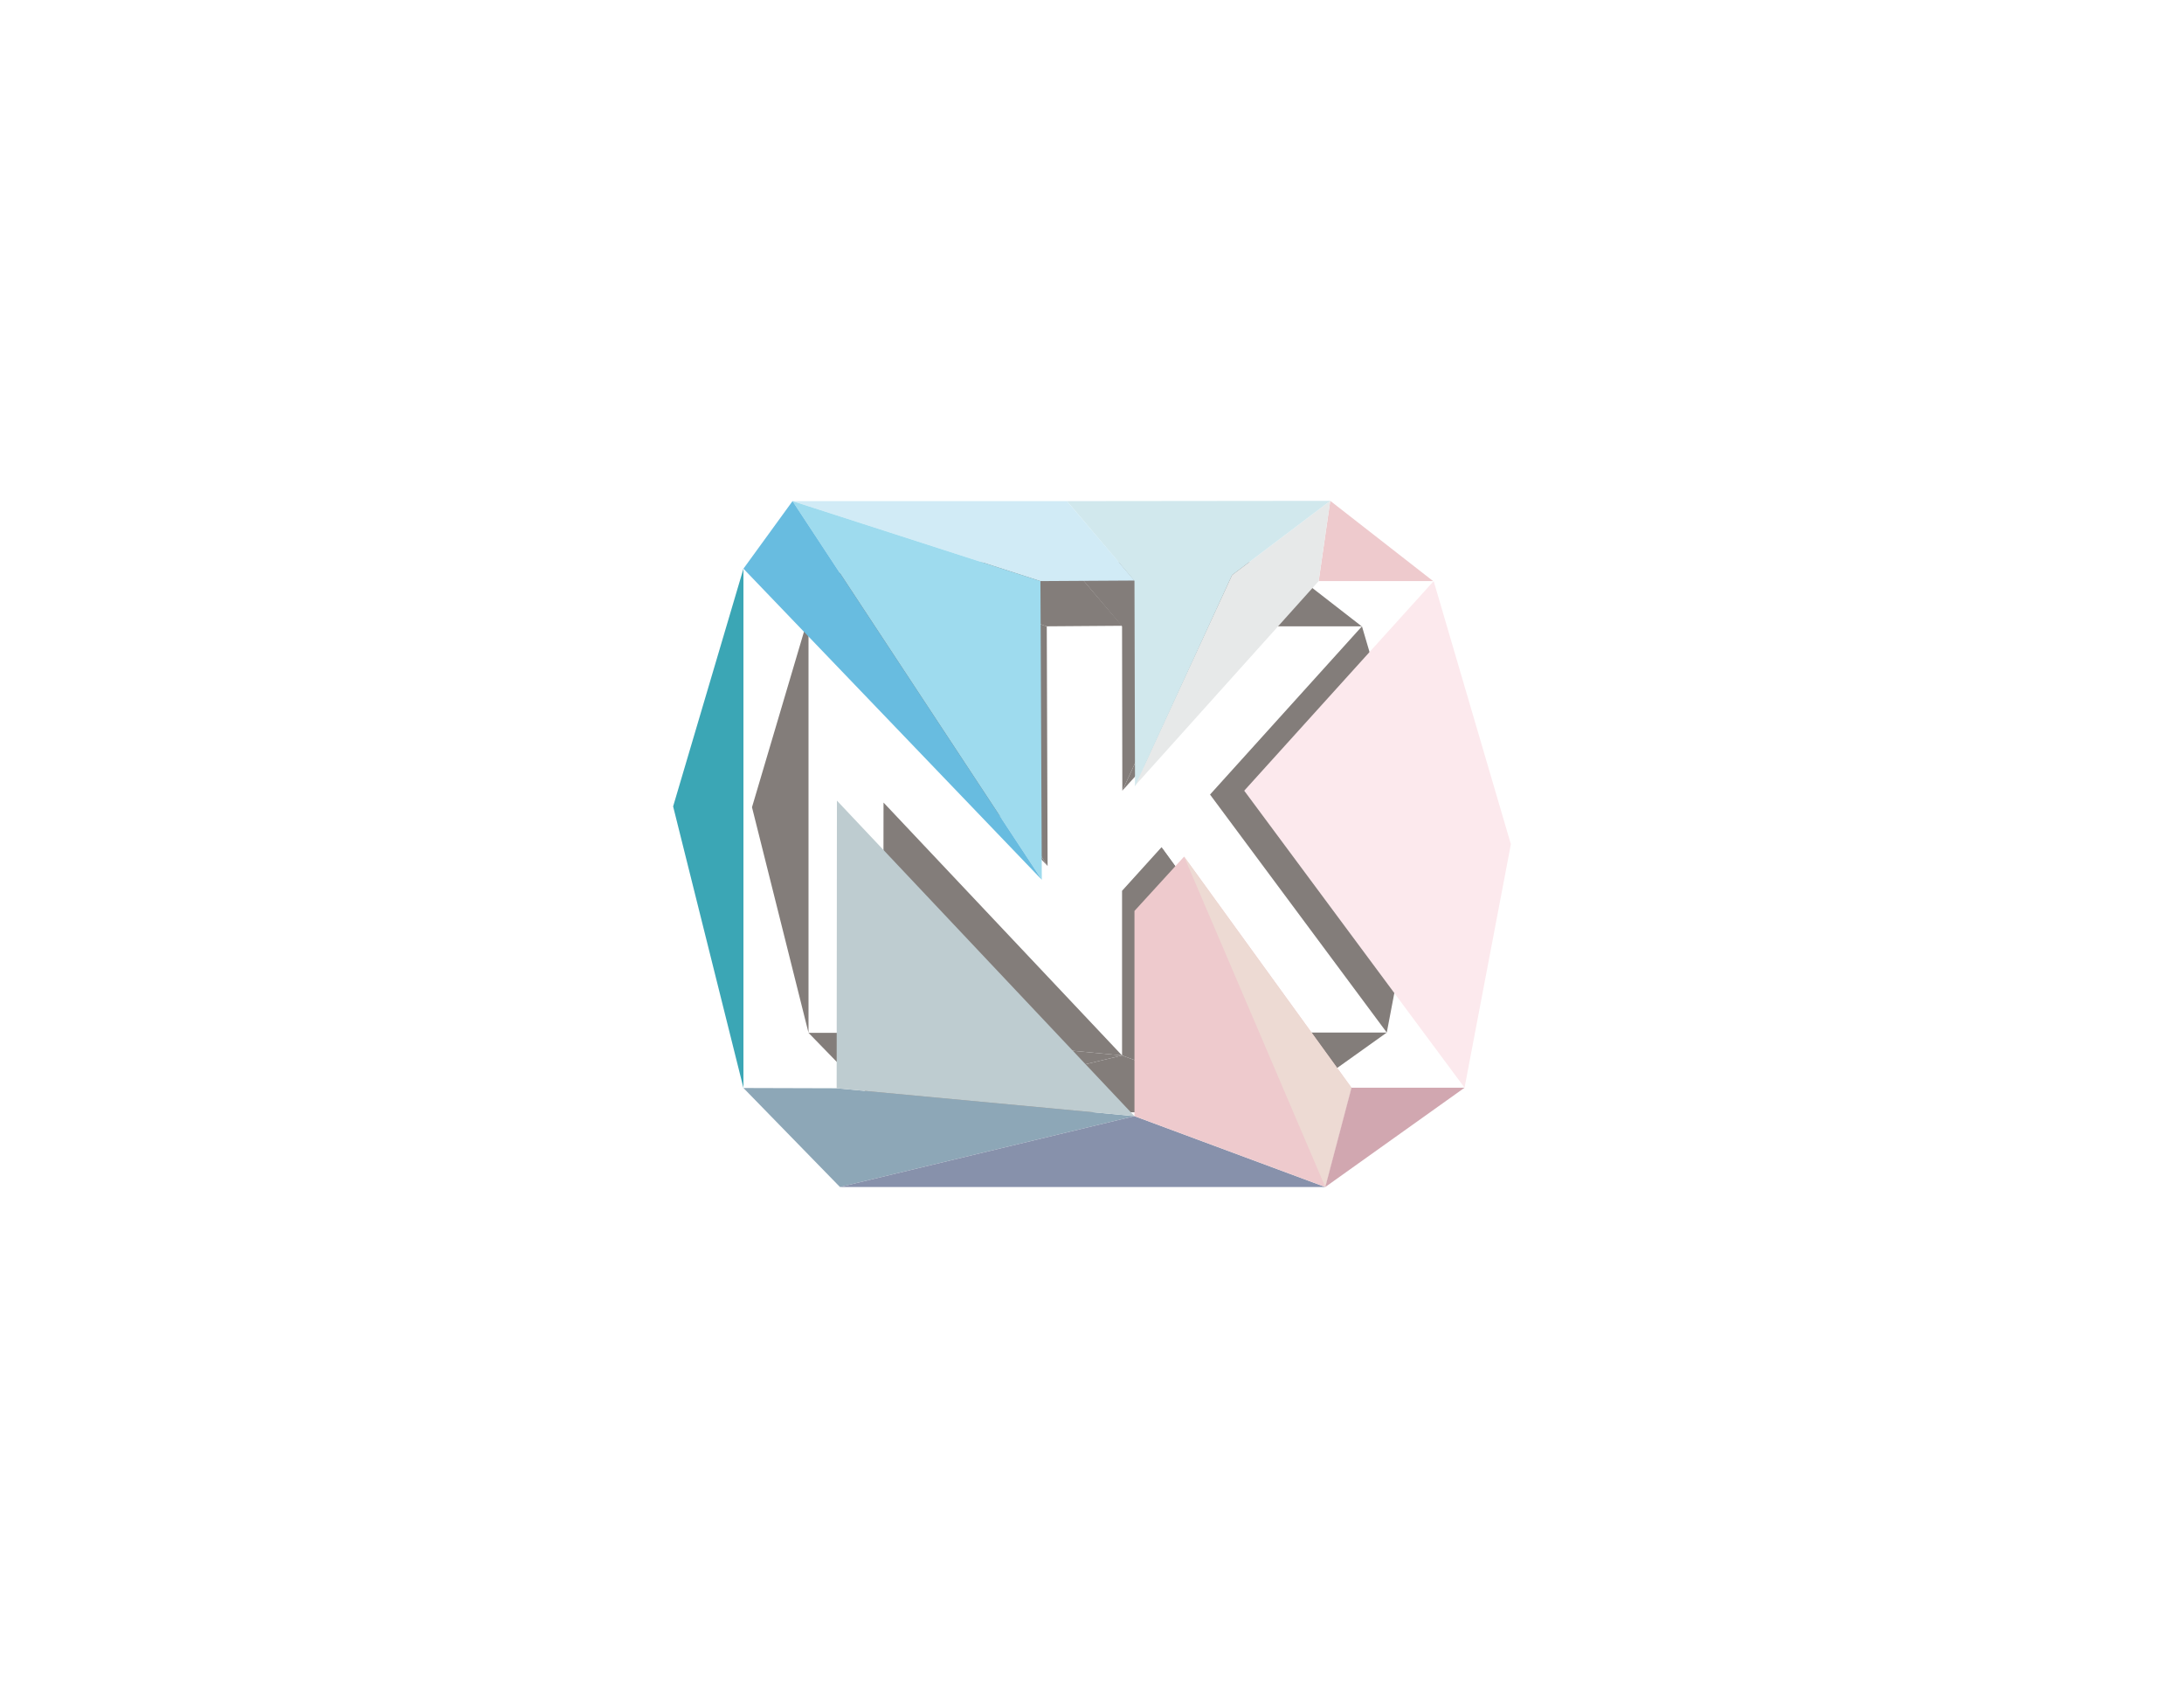
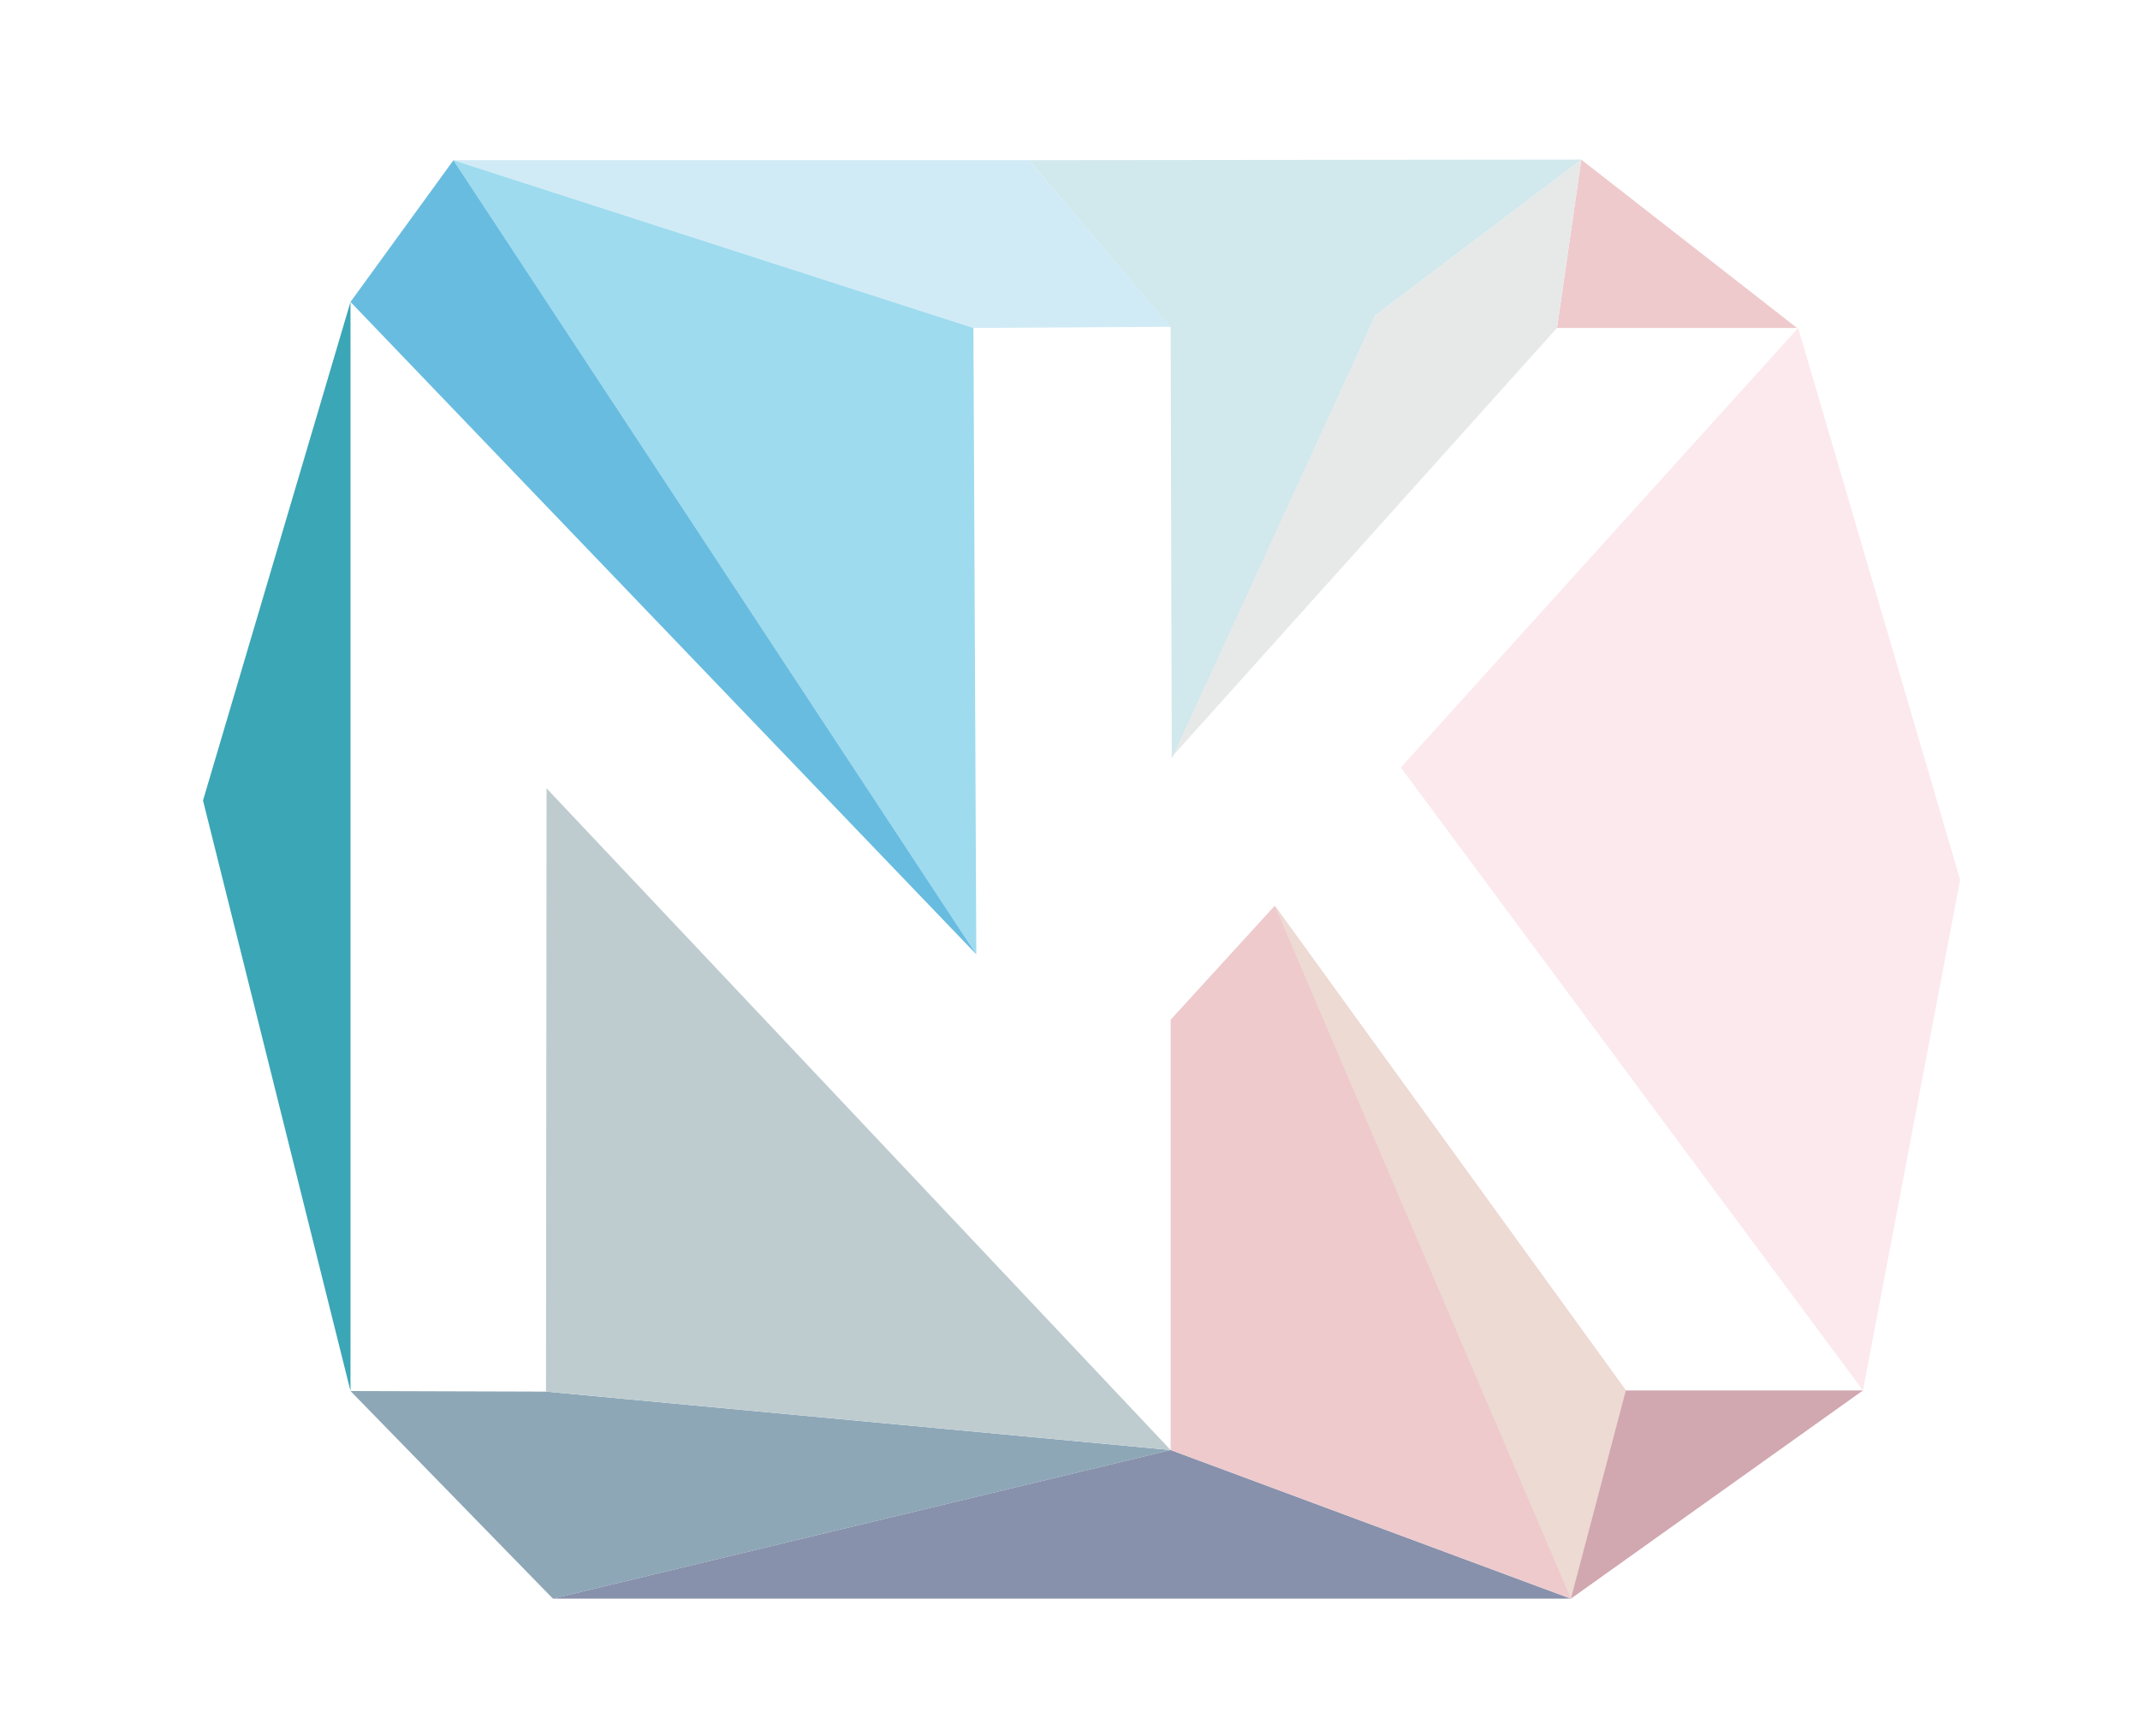
- <svg xmlns="http://www.w3.org/2000/svg" version="1.1" baseProfile="tiny" id="Layer_1" x="0px" y="0px" viewBox="0 0 792 612" xml:space="preserve">
-   <rect x="90" display="none" fill="#D0D2D3" width="612" height="612" />
-   <polygon id="fourteen" fill="#837D7A" points="293.2,223.5 272.7,292.7 293.2,374.5 " />
-   <polygon id="thirteen" fill="#837D7A" points="320.3,374.5 293.2,374.5 321.2,403.3 406.9,382.7 " />
-   <polygon id="twelve" fill="#837D7A" points="406.9,382.7 320.3,374.5 320.4,291 " />
-   <polygon id="eleven" fill="#837D7A" points="321.2,403.3 462.4,403.3 406.9,382.7 " />
-   <polygon id="ten" fill="#837D7A" points="406.9,382.7 462.4,403.3 470.1,374.4 421.2,307.2 406.9,323 " />
-   <polygon id="nine" fill="#837D7A" points="421.2,307.2 470.1,374.4 462.4,403.3 " />
-   <polygon id="eight" fill="#837D7A" points="462.4,403.3 502.9,374.4 470.1,374.4 " />
-   <polygon id="seven" fill="#837D7A" points="493.9,227.1 438.8,288.1 502.9,374.4 516.4,303.6 " />
-   <polygon id="six" fill="#837D7A" points="493.8,227.1 463.8,203.8 460.6,227.1 " />
-   <polygon id="five" fill="#837D7A" points="407,286.7 435.3,225.4 463.8,203.8 460.6,227.1 " />
-   <polygon id="four" fill="#837D7A" points="387.3,203.9 406.9,227.1 407,286.7 435.3,225.4 463.8,203.8 " />
-   <polygon id="three" fill="#837D7A" points="406.9,226.9 387.3,203.9 307.4,203.9 379.6,227.1 " />
-   <polygon id="two_1_" fill="#837D7A" points="379.6,227.1 307.4,203.9 379.9,314 " />
-   <polygon id="one_1_" fill="#837D7A" points="379.9,314 307.4,203.9 293.2,223.5 " />
-   <polygon id="NK_3_" display="none" fill="#837D7A" points="138.5,224.6 138.5,73.6 225.3,164 224.9,77.1 252.2,77 252.3,136.8   305.7,77.1 339.2,77.1 284.2,138.2 348.3,224.5 315.4,224.5 266.6,157.3 252.2,173 252.2,232.7 165.7,141.1 165.6,224.6 " />
+ <svg xmlns="http://www.w3.org/2000/svg" version="1.1" baseProfile="tiny" id="Layer_1" x="0px" y="0px" viewBox="226 145 370 300" xml:space="preserve">
+   <rect x="105" y="-9" display="none" fill="#D0D2D3" width="612" height="612" />
+   <polygon id="fourteen" display="none" fill="#837D7A" points="308.2,214.5 287.7,283.7 308.2,365.5 " />
+   <polygon id="thirteen" display="none" fill="#837D7A" points="335.3,365.5 308.2,365.5 336.2,394.3 421.9,373.7 " />
+   <polygon id="twelve" display="none" fill="#837D7A" points="421.9,373.7 335.3,365.5 335.4,282 " />
+   <polygon id="eleven" display="none" fill="#837D7A" points="336.2,394.3 477.4,394.3 421.9,373.7 " />
+   <polygon id="ten" display="none" fill="#837D7A" points="421.9,373.7 477.4,394.3 485.1,365.4 436.2,298.2 421.9,314 " />
+   <polygon id="nine" display="none" fill="#837D7A" points="436.2,298.2 485.1,365.4 477.4,394.3 " />
+   <polygon id="eight" display="none" fill="#837D7A" points="477.4,394.3 517.9,365.4 485.1,365.4 " />
+   <polygon id="seven" display="none" fill="#837D7A" points="508.9,218.1 453.8,279.1 517.9,365.4 531.4,294.6 " />
+   <polygon id="six" display="none" fill="#837D7A" points="508.8,218.1 478.8,194.8 475.6,218.1 " />
+   <polygon id="five" display="none" fill="#837D7A" points="422,277.7 450.3,216.4 478.8,194.8 475.6,218.1 " />
+   <polygon id="four" display="none" fill="#837D7A" points="402.3,194.9 421.9,218.1 422,277.7 450.3,216.4 478.8,194.8 " />
+   <polygon id="three" display="none" fill="#837D7A" points="421.9,217.9 402.3,194.9 322.4,194.9 394.6,218.1 " />
+   <polygon id="two_1_" display="none" fill="#837D7A" points="394.6,218.1 322.4,194.9 394.9,305 " />
+   <polygon id="one_1_" display="none" fill="#837D7A" points="394.9,305 322.4,194.9 308.2,214.5 " />
+   <polygon id="NK_3_" display="none" fill="#837D7A" points="153.5,215.6 153.5,64.6 240.3,155 239.9,68.1 267.2,68 267.3,127.8   320.7,68.1 354.2,68.1 299.2,129.2 363.3,215.5 330.4,215.5 281.6,148.3 267.2,164 267.2,223.7 180.7,132.1 180.6,215.6 " />
  <g id="_x31_">
-     <polygon id="Fourteen" fill="#3BA6B5" points="269.6,206.2 244.1,292.4 269.6,394.5  " />
-     <polygon id="Thirteen" fill="#8DA7B7" points="303.4,394.6 269.6,394.5 304.6,430.4 411.4,404.7  " />
-     <polygon id="Twelve" fill="#BECCD0" points="411.4,404.7 303.4,394.6 303.5,290.3  " />
-     <polygon id="Eleven" fill="#8791AB" points="304.6,430.4 480.6,430.4 411.4,404.7  " />
-     <polygon id="Ten" fill="#EECACD" points="411.4,404.7 480.6,430.4 490.1,394.4 429.4,310.6 411.4,330.3  " />
-     <polygon id="Nine" fill="#EDDAD3" points="429.4,310.6 490.1,394.4 480.6,430.4  " />
-     <polygon id="Eight" fill="#D1A7B0" points="480.6,430.4 531.1,394.4 490.1,394.4  " />
-     <polygon id="Seven" fill="#FCE9ED" points="519.9,210.7 451.2,286.7 531.1,394.4 547.9,306.1  " />
-     <polygon id="Six" fill="#EECACD" points="519.7,210.7 482.4,181.6 478.2,210.7  " />
-     <polygon id="Five" fill="#E7E9E9" points="411.4,285.1 446.8,208.5 482.4,181.6 478.2,210.7  " />
-     <polygon id="Four" fill="#D1E8ED" points="386.9,181.7 411.4,210.6 411.6,285.1 446.8,208.5 482.4,181.6  " />
-     <polygon id="Three" fill="#D1EBF6" points="411.4,210.5 386.9,181.7 287.4,181.7 377.3,210.7  " />
-     <polygon id="Two" fill="#9EDBEE" points="377.3,210.7 287.4,181.7 377.8,319  " />
-     <polygon id="One" fill="#68BCE0" points="377.8,319 287.4,181.7 269.6,206.2  " />
+     <polygon id="Fourteen" fill="#3BA6B5" points="286.6,197.2 261.1,283.4 286.6,385.5  " />
+     <polygon id="Thirteen" fill="#8DA7B7" points="320.4,385.6 286.6,385.5 321.6,421.4 428.4,395.7  " />
+     <polygon id="Twelve" fill="#BECCD0" points="428.4,395.7 320.4,385.6 320.5,281.3  " />
+     <polygon id="Eleven" fill="#8791AB" points="321.6,421.4 497.6,421.4 428.4,395.7  " />
+     <polygon id="Ten" fill="#EECACD" points="428.4,395.7 497.6,421.4 507.1,385.4 446.4,301.6 428.4,321.3  " />
+     <polygon id="Nine" fill="#EDDAD3" points="446.4,301.6 507.1,385.4 497.6,421.4  " />
+     <polygon id="Eight" fill="#D1A7B0" points="497.6,421.4 548.1,385.4 507.1,385.4  " />
+     <polygon id="Seven" fill="#FCE9ED" points="536.9,201.7 468.2,277.7 548.1,385.4 564.9,297.1  " />
+     <polygon id="Six" fill="#EECACD" points="536.7,201.7 499.4,172.6 495.2,201.7  " />
+     <polygon id="Five" fill="#E7E9E9" points="428.4,276.1 463.8,199.5 499.4,172.6 495.2,201.7  " />
+     <polygon id="Four" fill="#D1E8ED" points="403.9,172.7 428.4,201.6 428.6,276.1 463.8,199.5 499.4,172.6  " />
+     <polygon id="Three" fill="#D1EBF6" points="428.4,201.5 403.9,172.7 304.4,172.7 394.3,201.7  " />
+     <polygon id="Two" fill="#9EDBEE" points="394.3,201.7 304.4,172.7 394.8,310  " />
+     <polygon id="One" fill="#68BCE0" points="394.8,310 304.4,172.7 286.6,197.2  " />
  </g>
</svg>
